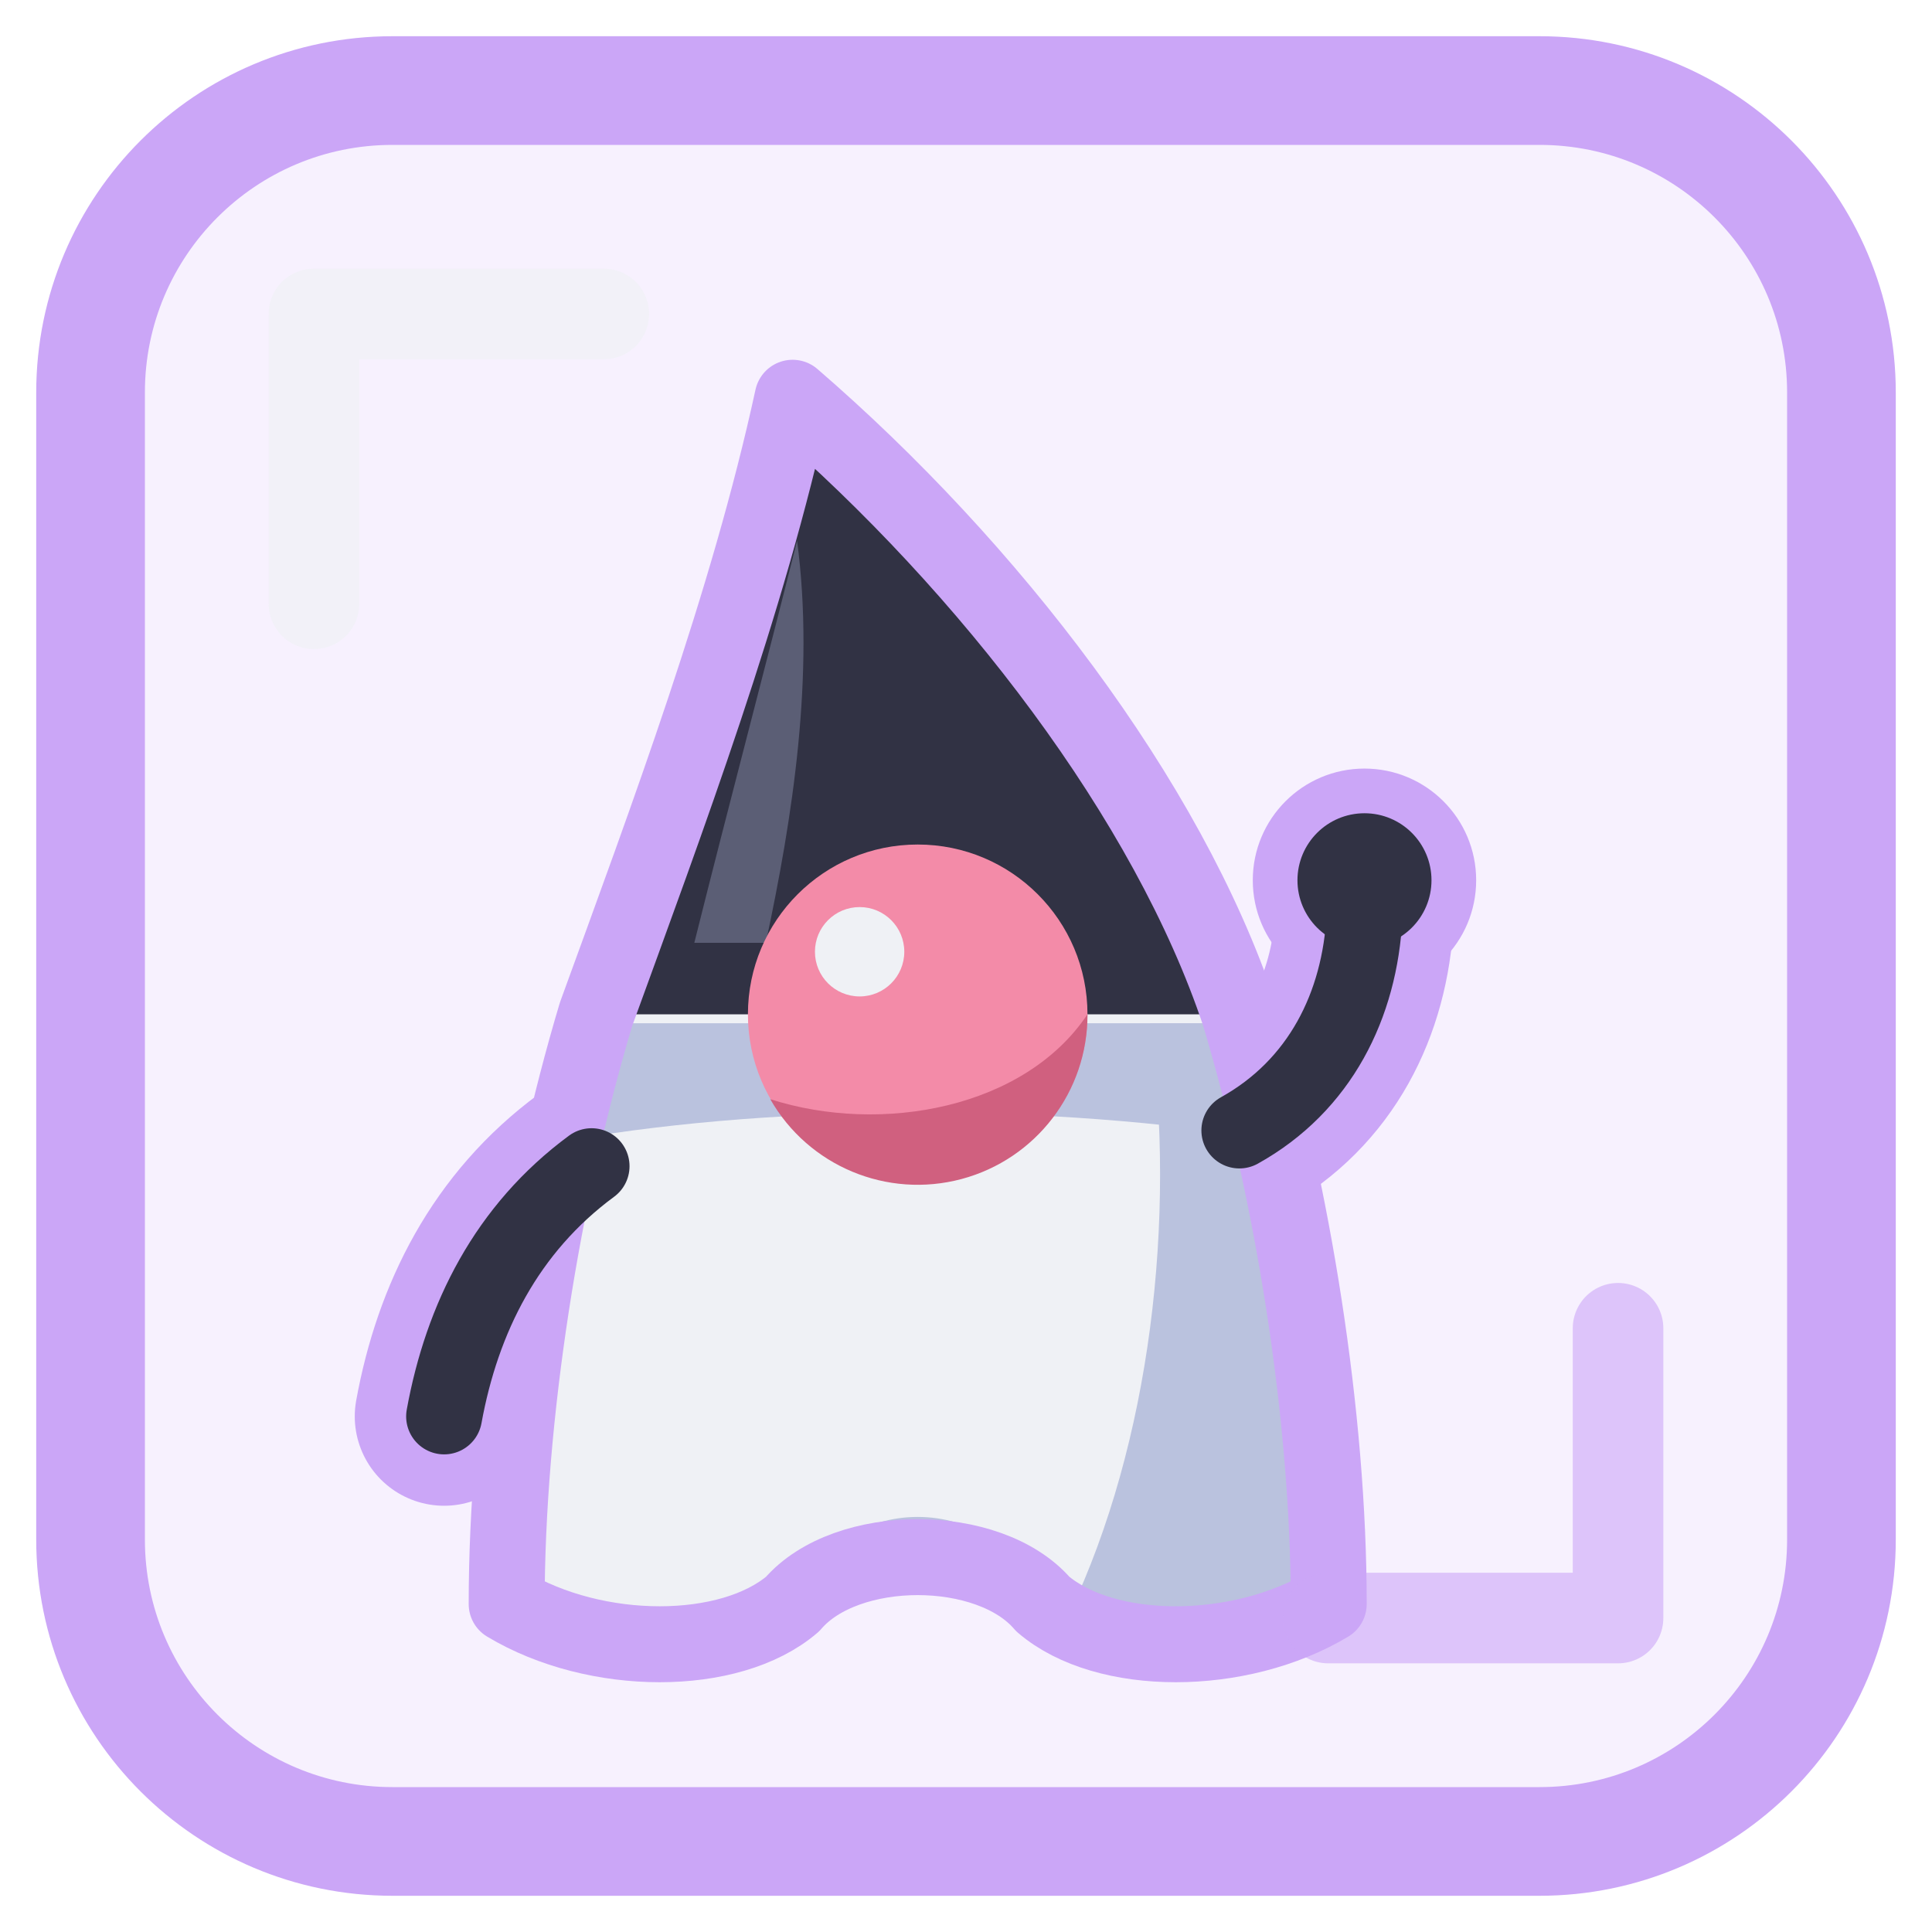
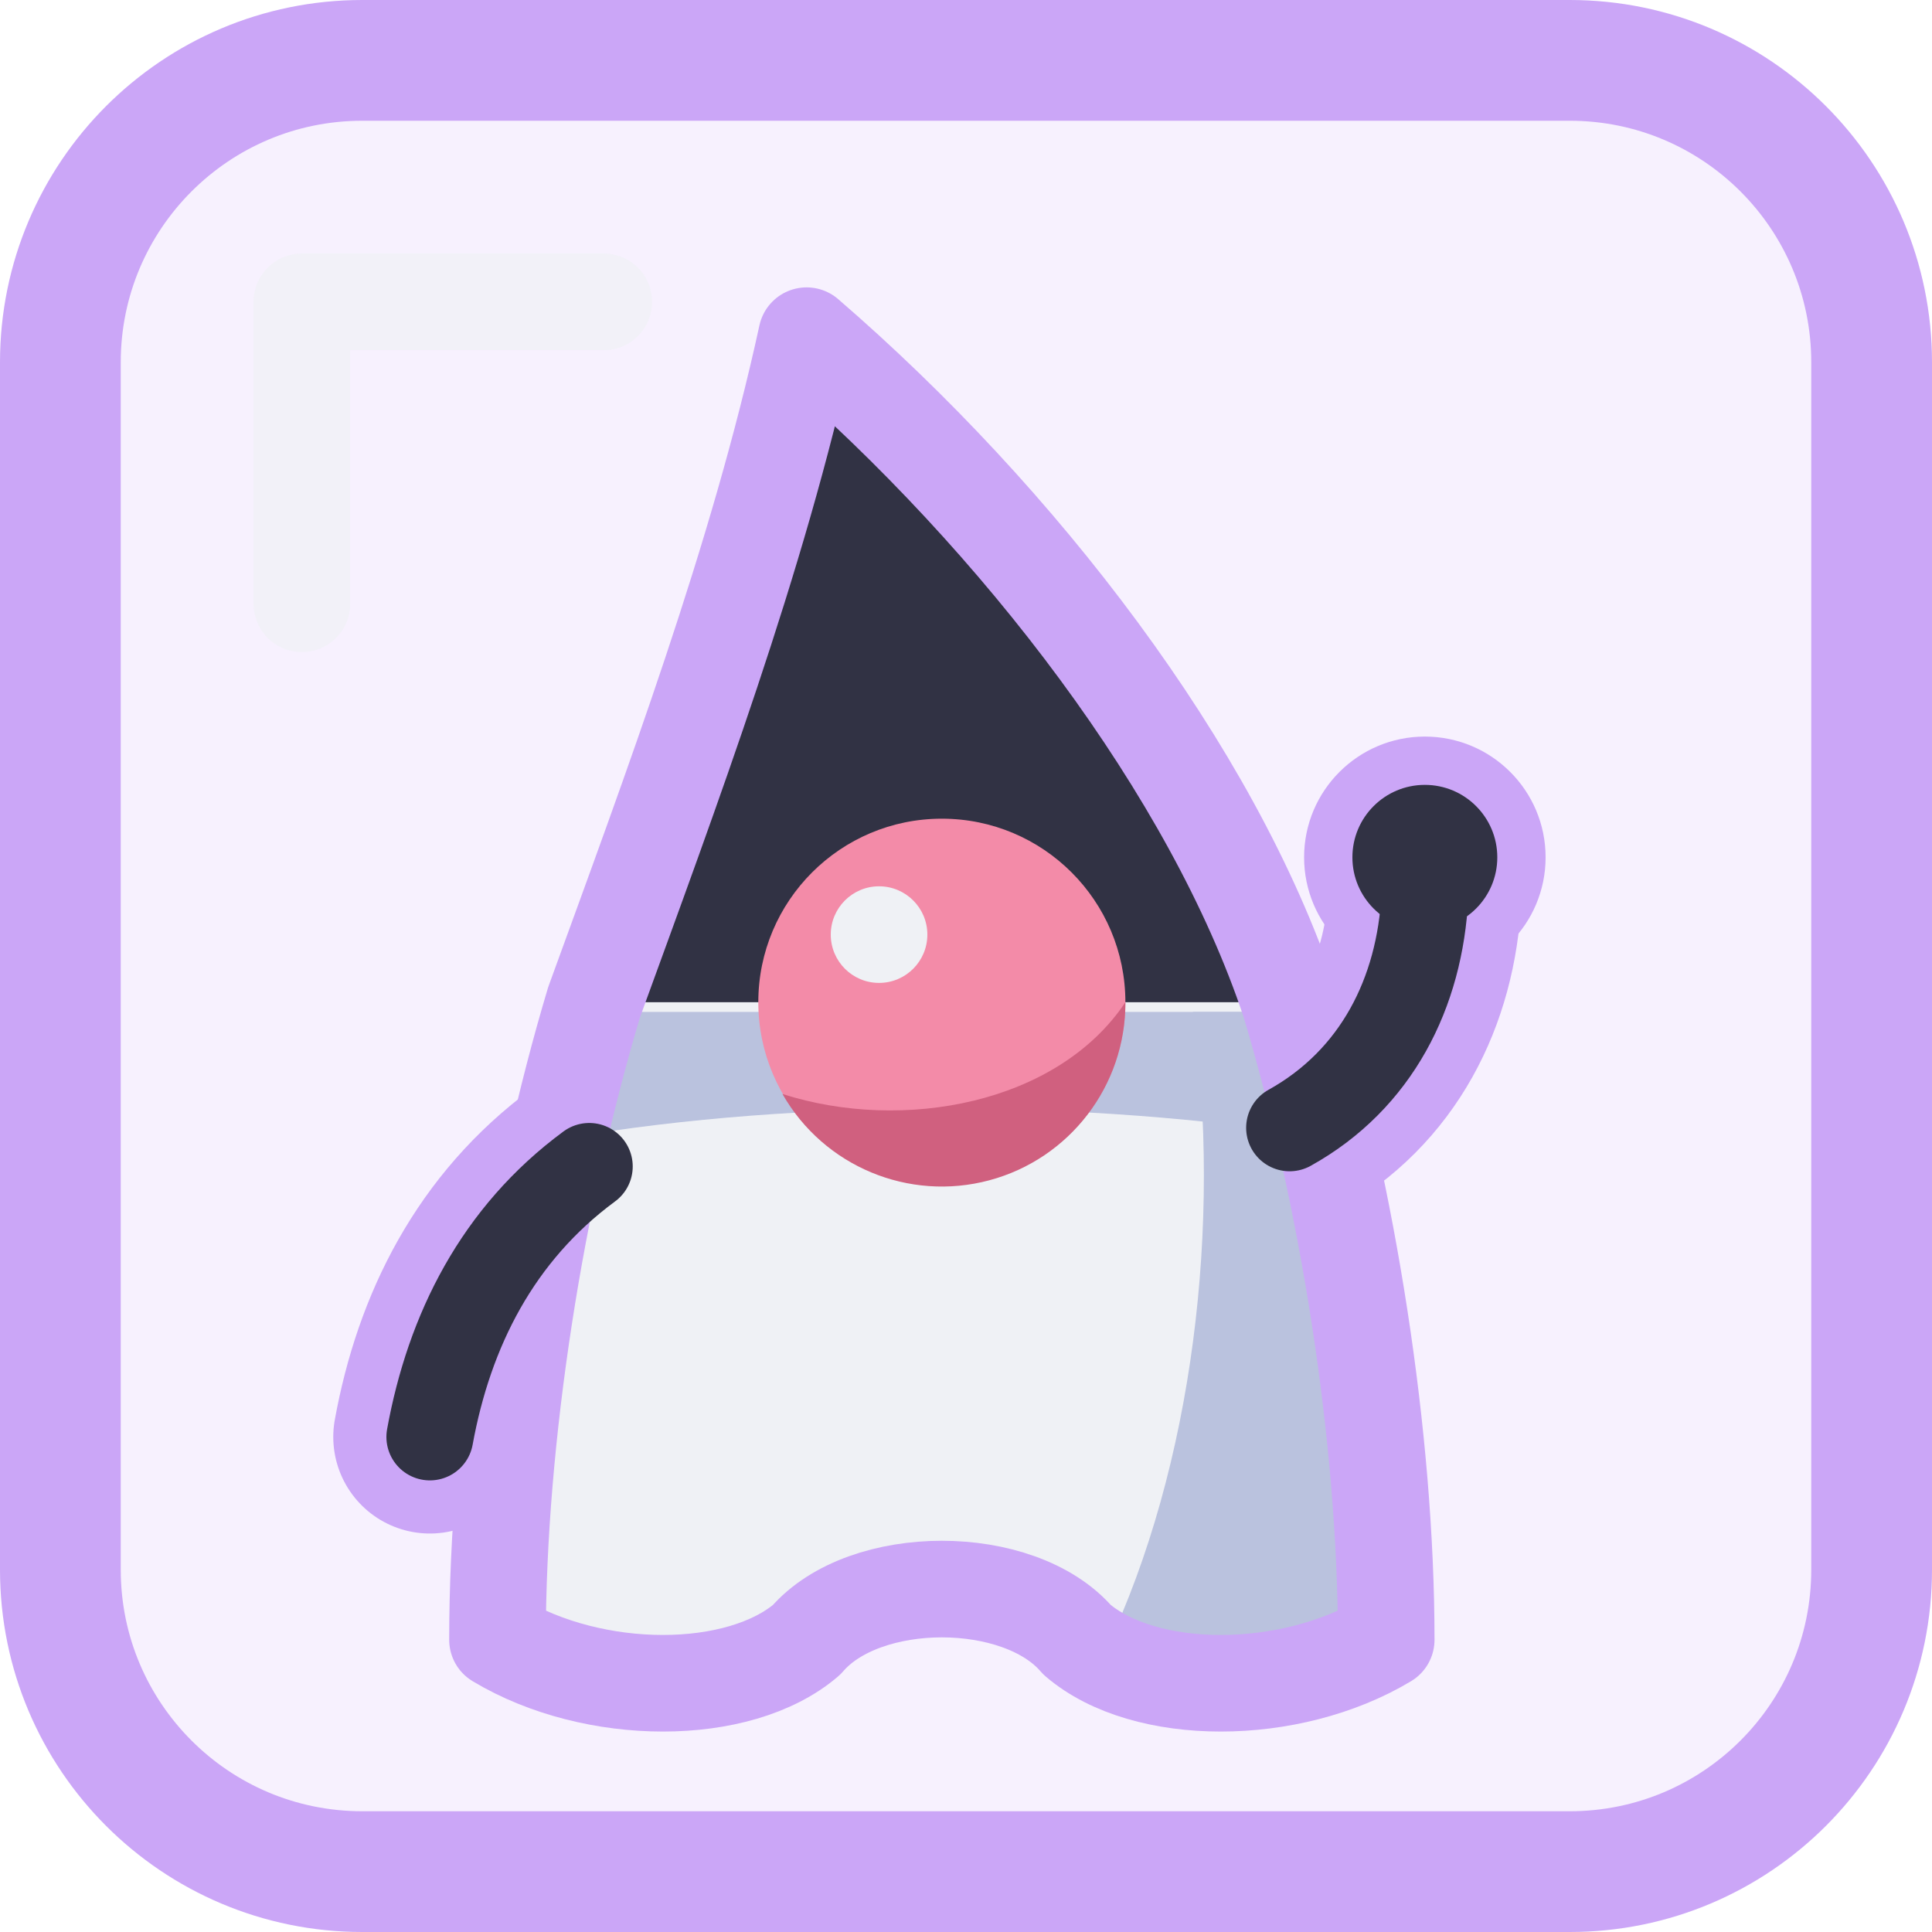
<svg xmlns="http://www.w3.org/2000/svg" width="16" height="16" viewBox="0 0 16 16">
-   <rect x="0.75" y="0.75" width="14.5" height="14.5" rx="2.5" fill="#cba6f7" fill-opacity="0.16" stroke="#cba6f7" stroke-width="0.9" />
-   <g transform="translate(7.6 8.4) scale(0.74) translate(-8 -8)">
+   <rect x="0.5" y="0.5" width="15" height="15" rx="2.5" fill="#cba6f7" fill-opacity="0.16" stroke="#cba6f7" stroke-width="1" />
+   <g transform="translate(7.8 8.3) scale(0.8) translate(-8 -8)">
    <path d="M4.35 9.7C3.4 10.4 2.9 11.4 2.7 12.5" fill="none" stroke="#cba6f7" stroke-width="2" stroke-linecap="round" stroke-linejoin="round" />
    <path d="M11.6 9.3C12.5 8.8 12.95 7.9 13 6.9" fill="none" stroke="#cba6f7" stroke-width="2" stroke-linecap="round" stroke-linejoin="round" />
    <circle cx="13" cy="6.5" r="1.25" fill="#cba6f7" />
    <path d="M4.4 8C5.2 5.8 6.1 3.4 6.6 1.1C8.8 3 10.8 5.6 11.6 8C12.2 10 12.6 12.5 12.6 14.6C11.6 15.2 10.1 15.2 9.4 14.6C8.8 13.9 7.2 13.9 6.6 14.6C5.9 15.2 4.4 15.2 3.4 14.6C3.4 12.5 3.8 10 4.4 8Z" fill="#eff1f5" />
    <path d="M11.6 8.1C12.2 10 12.6 12.5 12.6 14.6C11.6 15.2 10.4 15.2 9.7 14.7C10.6 12.8 10.9 10.3 10.6 8.1Z" fill="#bac2de" />
    <path d="M4.35 8.1H11.65C11.75 8.5 11.85 8.9 11.95 9.4C9.5 9 6.5 9 4.15 9.4C4.2 8.9 4.25 8.5 4.35 8.1Z" fill="#bac2de" />
-     <path d="M6.6 14.6C7.2 13.9 8.8 13.9 9.4 14.6C8.9 13.3 7.1 13.3 6.6 14.6Z" fill="#bac2de" />
    <path d="M4.4 8C5.2 5.8 6.1 3.4 6.6 1.1C8.8 3 10.8 5.6 11.6 8Z" fill="#313244" />
-     <path d="M5.5 7.2C5.9 5.6 6.3 4.1 6.65 2.7C6.85 4.2 6.6 5.8 6.3 7.2Z" fill="#5b5e75" />
-     <path d="M4.4 8C5.2 5.8 6.1 3.4 6.6 1.1C8.8 3 10.8 5.6 11.6 8C12.2 10 12.6 12.5 12.6 14.6C11.6 15.2 10.1 15.2 9.4 14.6C8.8 13.9 7.2 13.9 6.6 14.6C5.9 15.2 4.4 15.2 3.4 14.6C3.4 12.5 3.8 10 4.4 8Z" fill="none" stroke="#cba6f7" stroke-width="0.85" stroke-linejoin="round" />
-     <path d="M4.35 9.7C3.4 10.4 2.9 11.4 2.7 12.5" fill="none" stroke="#313244" stroke-width="0.85" stroke-linecap="round" stroke-linejoin="round" />
-     <path d="M11.6 9.3C12.5 8.8 12.95 7.9 13 6.9" fill="none" stroke="#313244" stroke-width="0.85" stroke-linecap="round" stroke-linejoin="round" />
+     <path d="M4.4 8C5.2 5.8 6.1 3.4 6.6 1.1C8.8 3 10.8 5.6 11.6 8C12.2 10 12.6 12.5 12.6 14.6C11.6 15.2 10.1 15.2 9.4 14.6C8.8 13.9 7.2 13.9 6.6 14.6C5.9 15.2 4.4 15.2 3.4 14.6C3.4 12.5 3.8 10 4.4 8Z" fill="none" stroke="#cba6f7" stroke-width="1" stroke-linejoin="round" />
+     <path d="M4.35 9.7C3.4 10.4 2.9 11.4 2.7 12.5" fill="none" stroke="#313244" stroke-width="0.9" stroke-linecap="round" stroke-linejoin="round" />
+     <path d="M11.6 9.3C12.5 8.8 12.95 7.9 13 6.9" fill="none" stroke="#313244" stroke-width="0.9" stroke-linecap="round" stroke-linejoin="round" />
    <circle cx="13" cy="6.5" r="0.75" fill="#313244" />
    <circle cx="8" cy="8" r="1.9" fill="#f38ba8" />
    <path d="M9.9 8A1.9 1.9 0 0 1 6.35 8.95C7.6 9.35 9.2 9.05 9.9 8Z" fill="#d0607f" />
    <circle cx="7.35" cy="7.3" r="0.5" fill="#eff1f5" />
  </g>
-   <path d="M2.6 5V2.6H5" fill="none" stroke="#eff1f5" stroke-width="0.75" stroke-linecap="round" stroke-linejoin="round" opacity="0.7" />
-   <path d="M13.4 11V13.4H11" fill="none" stroke="#cba6f7" stroke-width="0.75" stroke-linecap="round" stroke-linejoin="round" opacity="0.6" />
+   <path d="M2.5 5V2.5H5" fill="none" stroke="#eff1f5" stroke-width="0.8" stroke-linecap="round" stroke-linejoin="round" opacity="0.7" />
</svg>
